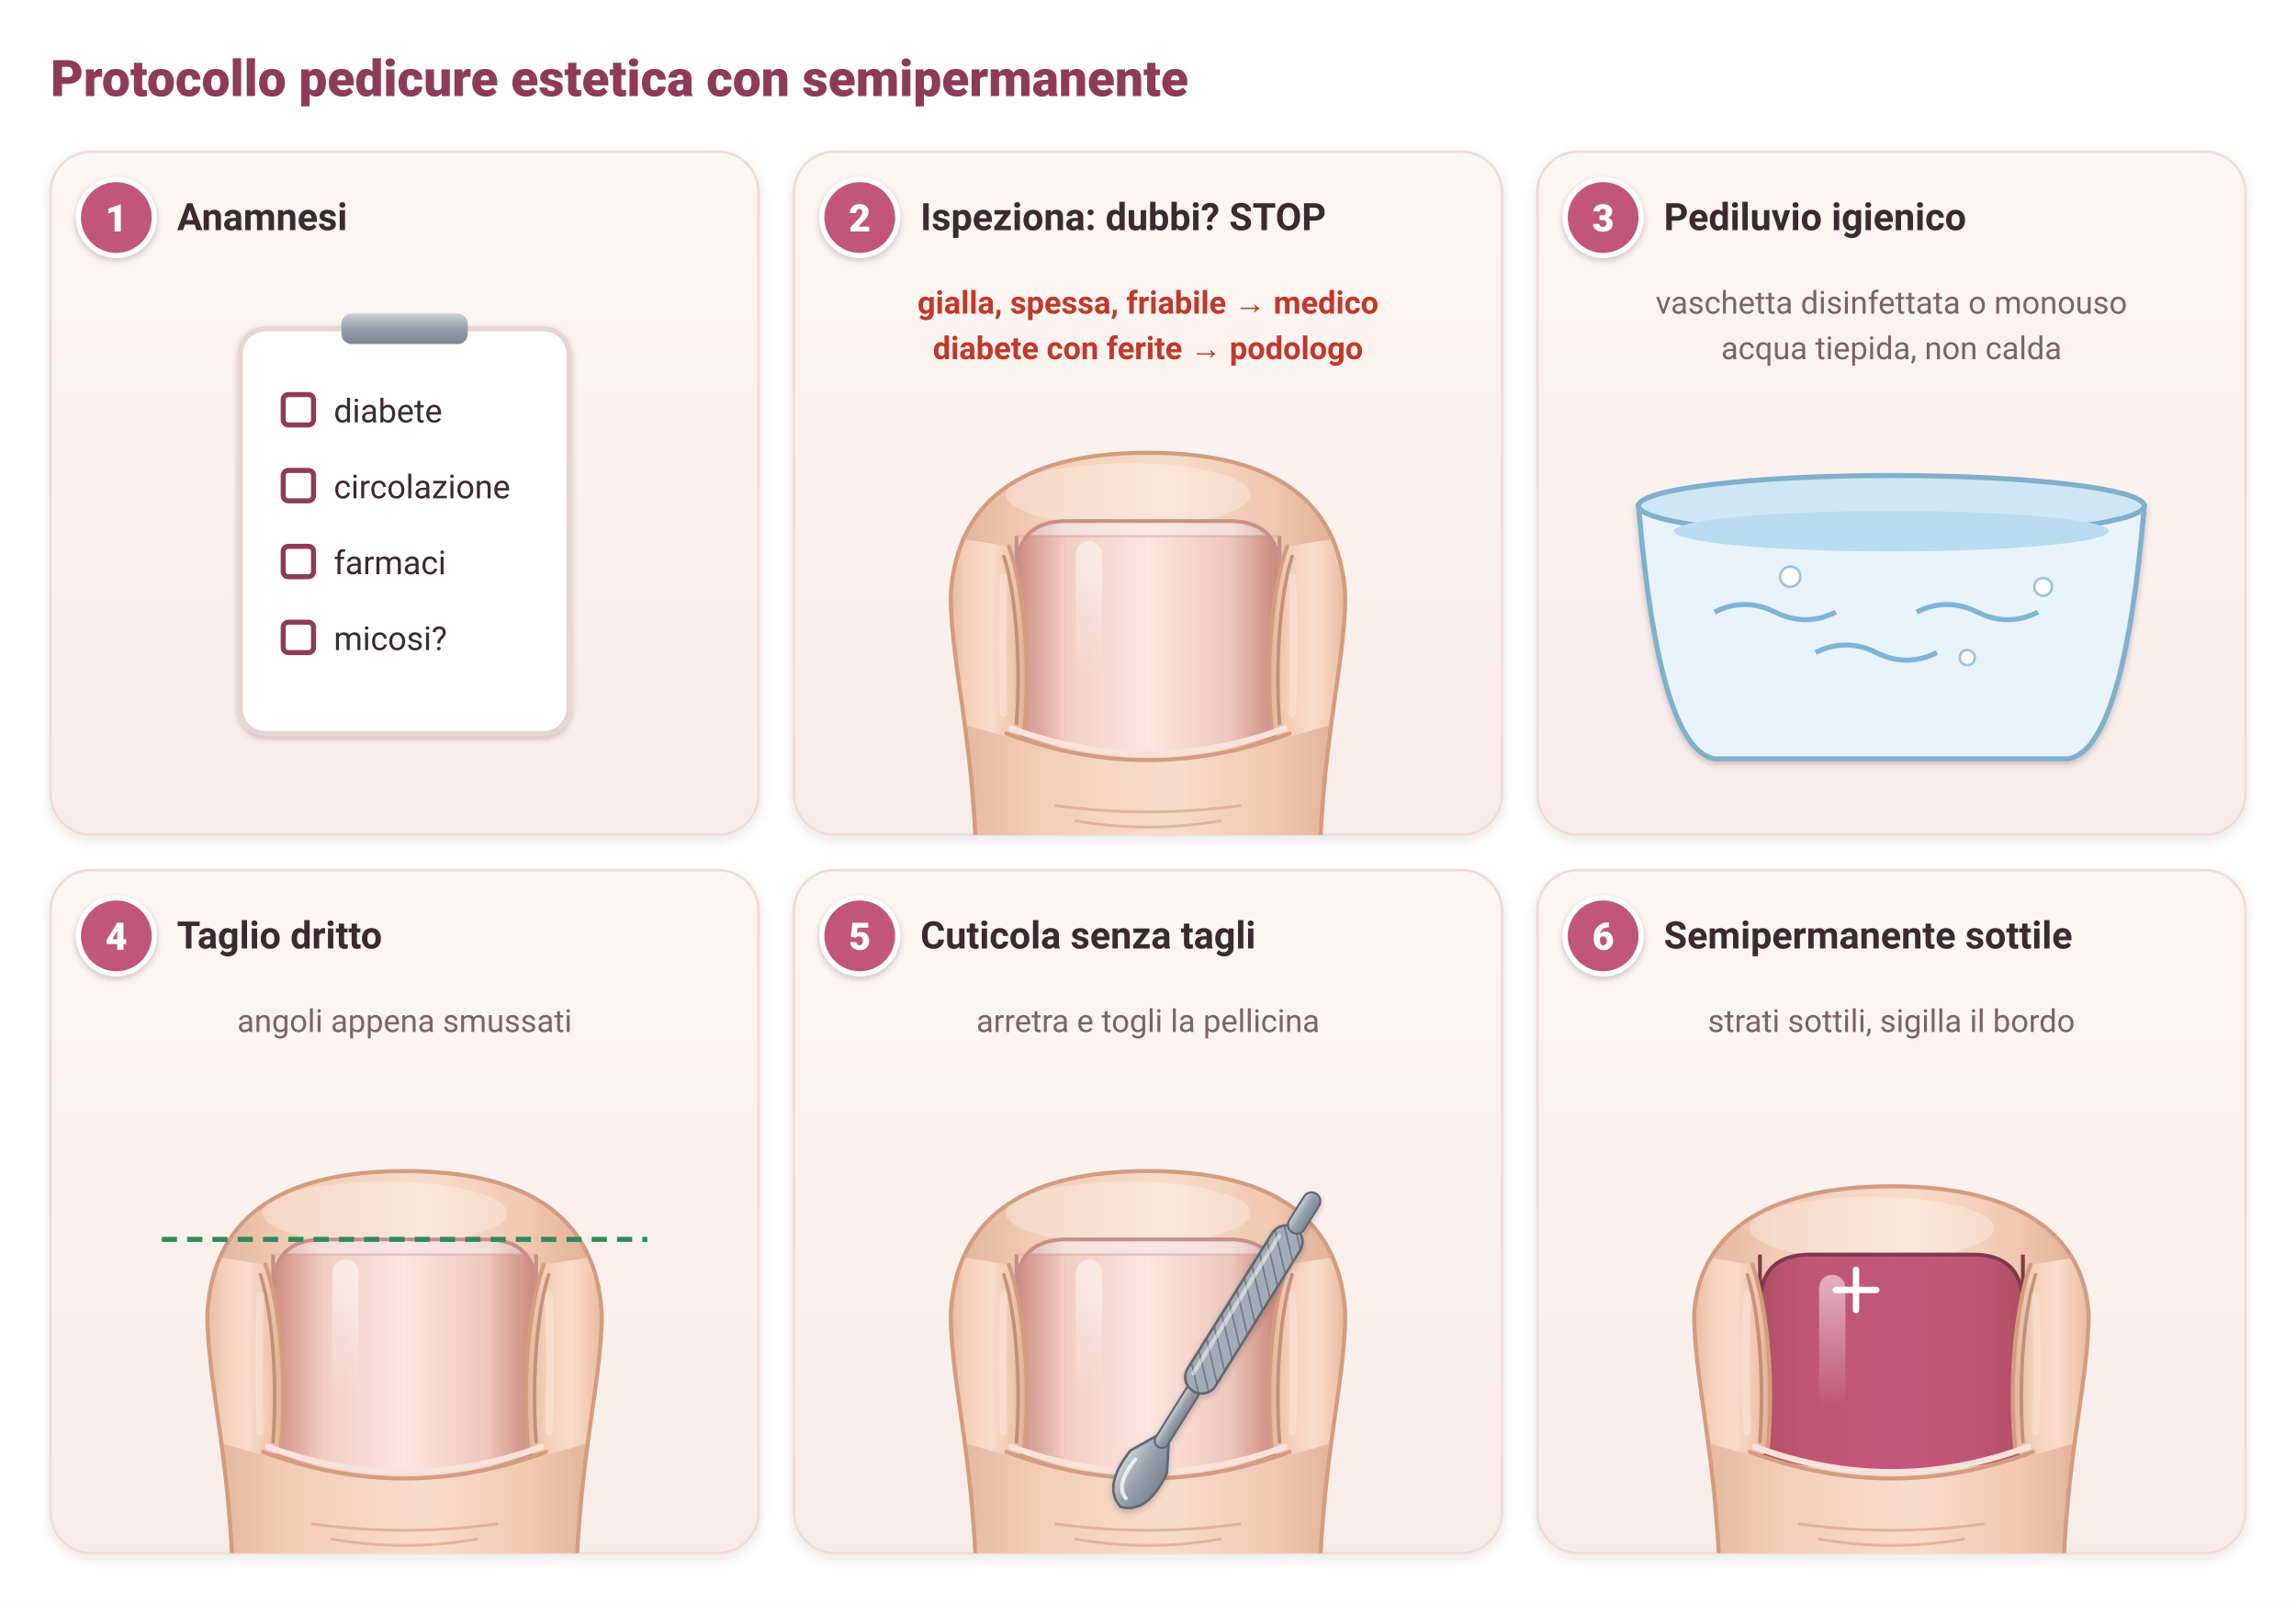
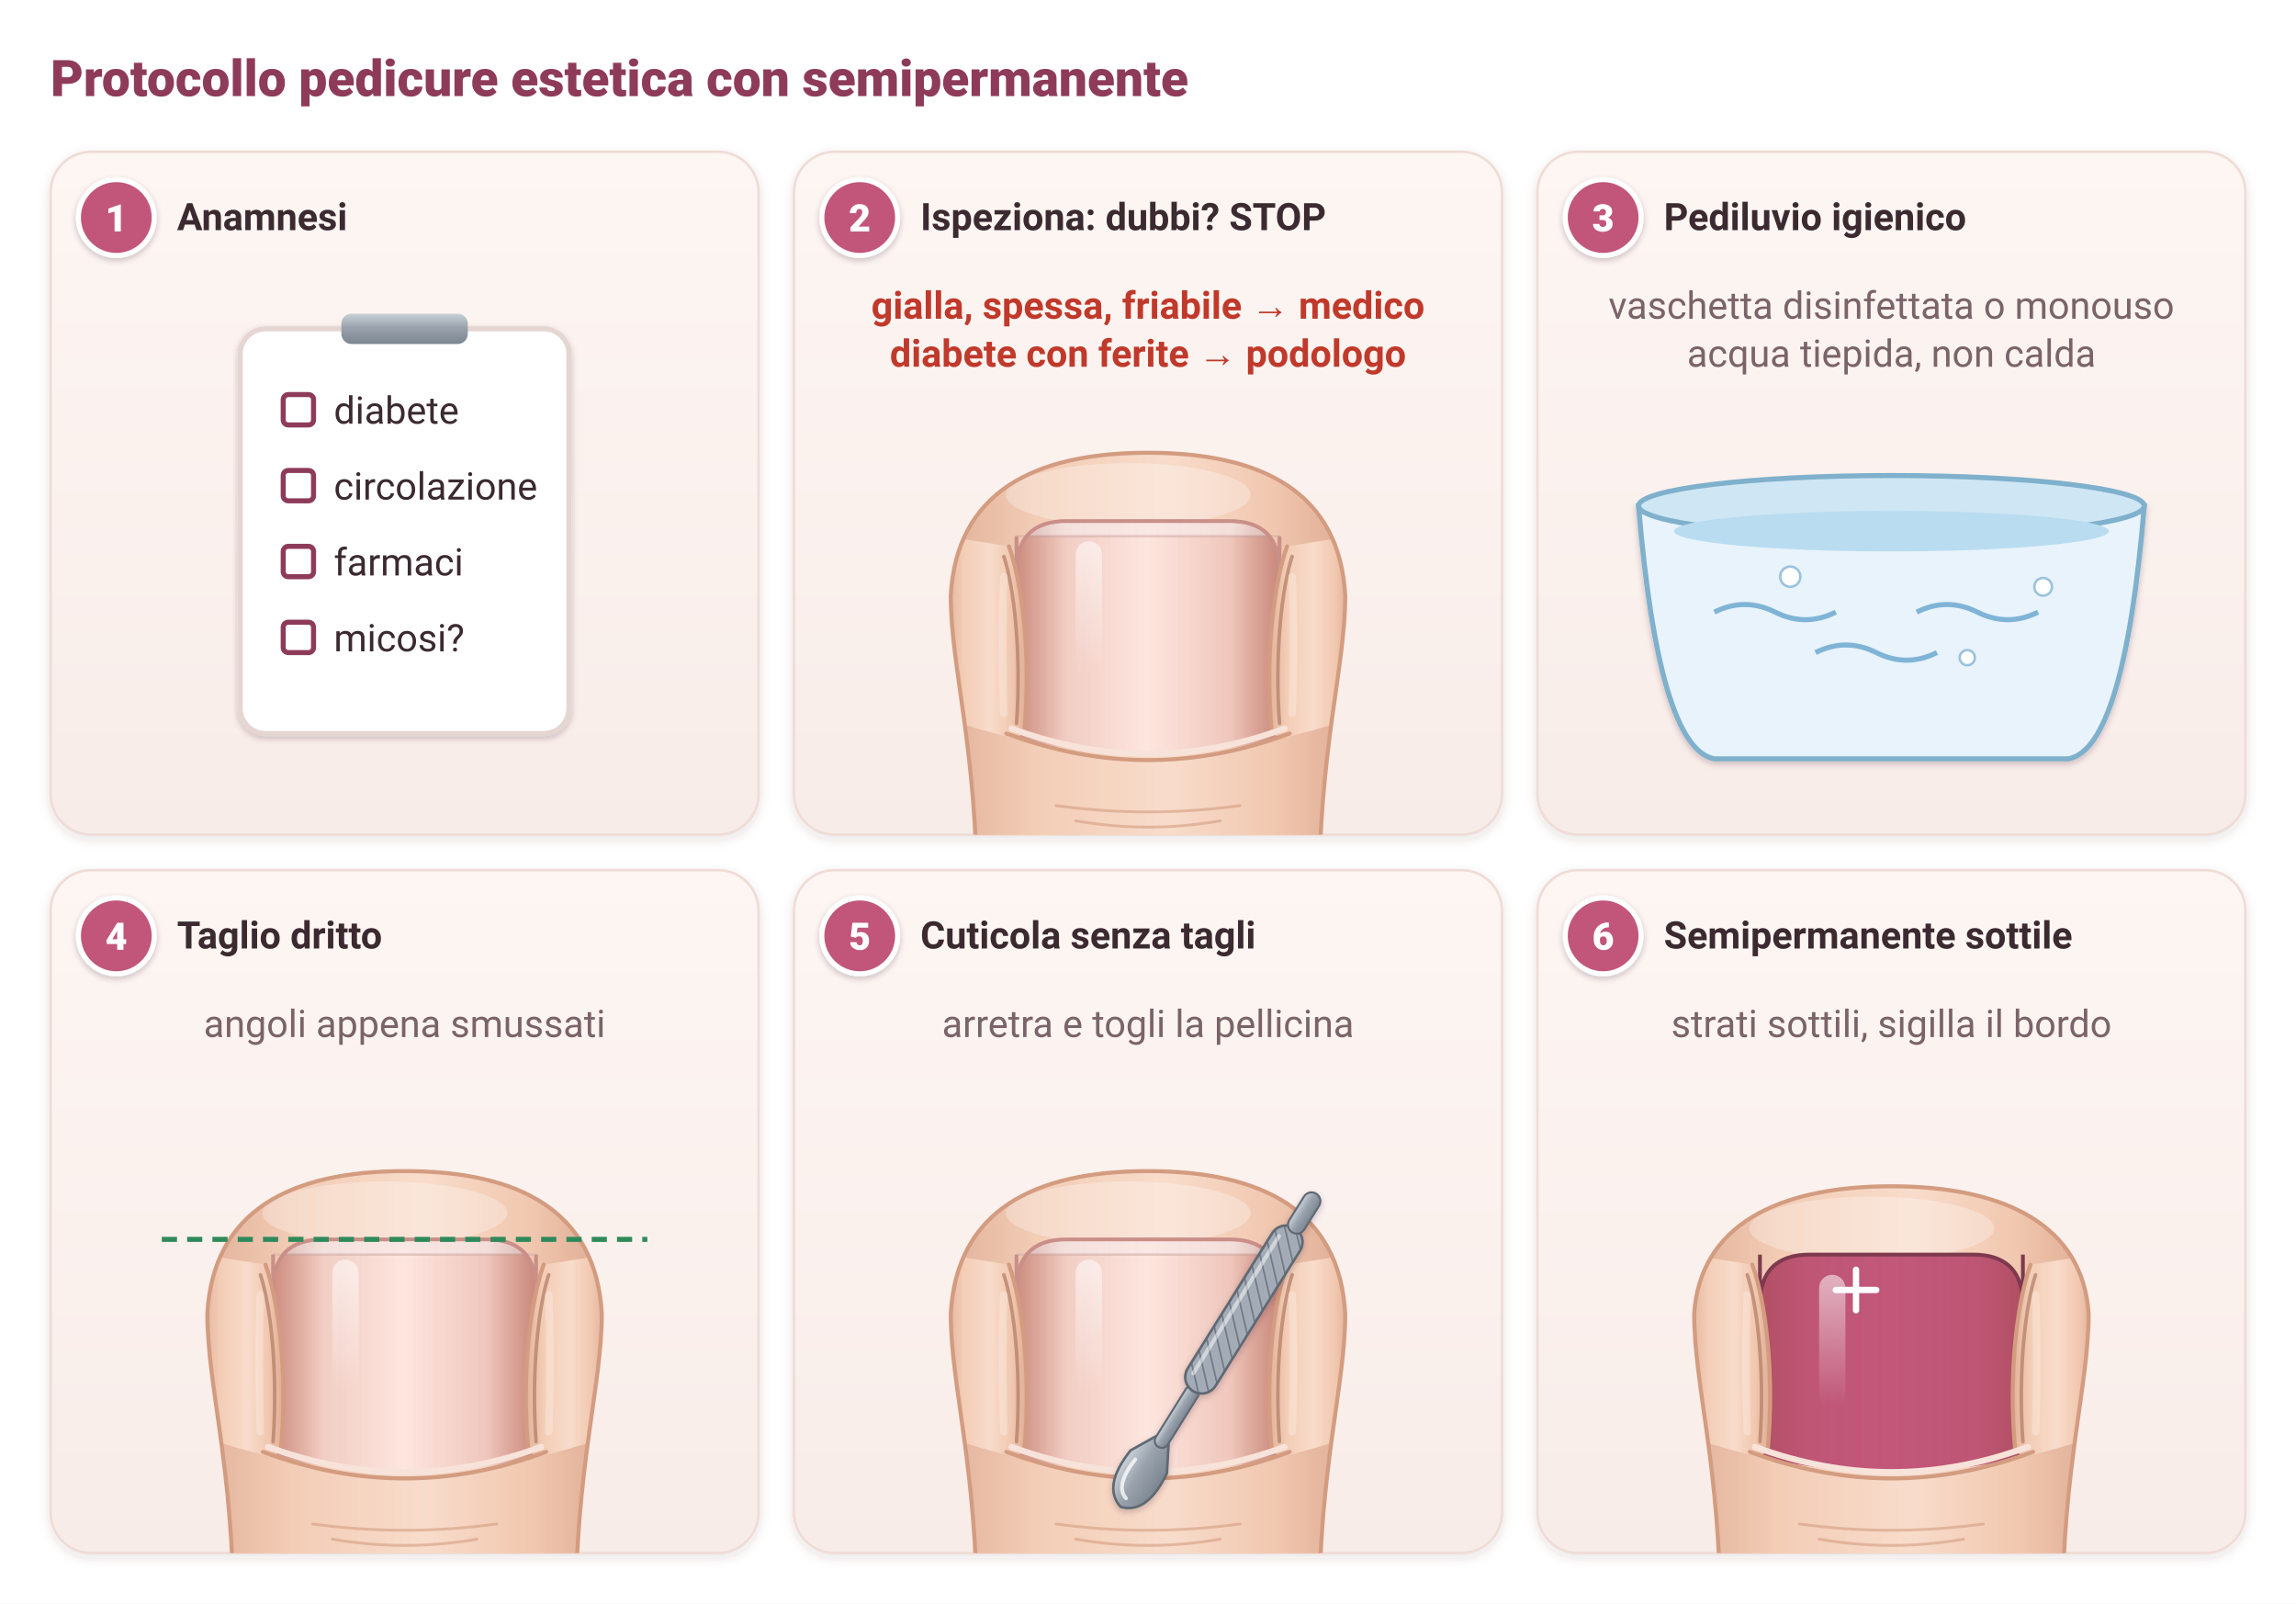
<svg xmlns="http://www.w3.org/2000/svg" viewBox="0 0 908 634" width="908" height="634" font-family="system-ui, -apple-system, 'Segoe UI', Roboto, Arial, sans-serif" role="img">
  <rect width="100%" height="100%" fill="#ffffff" />
  <defs>
    <linearGradient id="nxSkin" x1="0" y1="0" x2="1" y2="0">
      <stop offset="0" stop-color="#e2b29b" />
      <stop offset=".22" stop-color="#f3cdb6" />
      <stop offset=".55" stop-color="#f8dccb" />
      <stop offset=".82" stop-color="#f1c7af" />
      <stop offset="1" stop-color="#dfac94" />
    </linearGradient>
    <linearGradient id="nxMetal" x1="0" y1="0" x2="0" y2="1">
      <stop offset="0" stop-color="#c9d0d7" />
      <stop offset=".45" stop-color="#9aa3ad" />
      <stop offset="1" stop-color="#7c8691" />
    </linearGradient>
    <linearGradient id="nxPanel" x1="0" y1="0" x2="0" y2="1">
      <stop offset="0" stop-color="#fdf6f3" />
      <stop offset="1" stop-color="#f8ece8" />
    </linearGradient>
    <filter id="nxSh" x="-5%" y="-5%" width="110%" height="115%">
      <feDropShadow dx="0" dy="1.5" stdDeviation="2.2" flood-color="#5a2a3a" flood-opacity=".13" />
    </filter>
    <filter id="nxShS" x="-20%" y="-20%" width="140%" height="150%">
      <feDropShadow dx="0" dy="1" stdDeviation="1.2" flood-color="#3b2a30" flood-opacity=".25" />
    </filter>
  </defs>
  <defs>
    <marker id="ar" viewBox="0 0 10 10" refX="8" refY="5" markerWidth="7" markerHeight="7" orient="auto-start-reverse">
      <path d="M0,0 L10,5 L0,10 z" fill="#8e3b5a" />
    </marker>
    <marker id="arw" viewBox="0 0 10 10" refX="8" refY="5" markerWidth="7" markerHeight="7" orient="auto-start-reverse">
      <path d="M0,0 L10,5 L0,10 z" fill="#7a6369" />
    </marker>
  </defs>
  <text x="20.0" y="38.0" font-size="20" text-anchor="start" font-weight="800" fill="#8e3b5a">Protocollo pedicure estetica con semipermanente</text>
  <defs>
    <clipPath id="p232">
      <rect x="20" y="60" width="280" height="270" rx="16" />
    </clipPath>
  </defs>
  <rect x="20" y="60" width="280" height="270" rx="16" fill="url(#nxPanel)" stroke="#efdcd6" stroke-width="1" filter="url(#nxSh)" />
  <circle cx="46" cy="86" r="15" fill="#c2577a" stroke="#fff" stroke-width="2" filter="url(#nxShS)" />
  <text x="46.0" y="91.5" font-size="15" text-anchor="middle" font-weight="800" fill="#fff">1</text>
  <text x="70.0" y="91.0" font-size="15" text-anchor="start" font-weight="700" fill="#3b2a30">Anamnesi</text>
  <g clip-path="url(#p232)">
    <rect x="95" y="130" width="130" height="160" rx="10" fill="#fff" stroke="#e5d6d2" stroke-width="2" filter="url(#nxShS)" />
    <rect x="135" y="124" width="50" height="12" rx="4" fill="url(#nxMetal)" />
    <rect x="112" y="156" width="12" height="12" rx="2" fill="none" stroke="#8e3b5a" stroke-width="2" />
-     <text x="132.0" y="167.0" font-size="13" text-anchor="start" font-weight="400" fill="#3b2a30">diabete</text>
+     <text x="132.0" y="167.5" font-size="15" text-anchor="start" font-weight="400" fill="#3b2a30">diabete</text>
    <rect x="112" y="186" width="12" height="12" rx="2" fill="none" stroke="#8e3b5a" stroke-width="2" />
-     <text x="132.0" y="197.0" font-size="13" text-anchor="start" font-weight="400" fill="#3b2a30">circolazione</text>
+     <text x="132.0" y="197.5" font-size="15" text-anchor="start" font-weight="400" fill="#3b2a30">circolazione</text>
    <rect x="112" y="216" width="12" height="12" rx="2" fill="none" stroke="#8e3b5a" stroke-width="2" />
-     <text x="132.0" y="227.0" font-size="13" text-anchor="start" font-weight="400" fill="#3b2a30">farmaci</text>
+     <text x="132.0" y="227.5" font-size="15" text-anchor="start" font-weight="400" fill="#3b2a30">farmaci</text>
    <rect x="112" y="246" width="12" height="12" rx="2" fill="none" stroke="#8e3b5a" stroke-width="2" />
-     <text x="132.0" y="257.0" font-size="13" text-anchor="start" font-weight="400" fill="#3b2a30">micosi?</text>
+     <text x="132.0" y="257.5" font-size="15" text-anchor="start" font-weight="400" fill="#3b2a30">micosi?</text>
  </g>
  <defs>
    <clipPath id="p233">
      <rect x="314" y="60" width="280" height="270" rx="16" />
    </clipPath>
  </defs>
  <rect x="314" y="60" width="280" height="270" rx="16" fill="url(#nxPanel)" stroke="#efdcd6" stroke-width="1" filter="url(#nxSh)" />
  <circle cx="340" cy="86" r="15" fill="#c2577a" stroke="#fff" stroke-width="2" filter="url(#nxShS)" />
  <text x="340.0" y="91.5" font-size="15" text-anchor="middle" font-weight="800" fill="#fff">2</text>
  <text x="364.0" y="91.0" font-size="15" text-anchor="start" font-weight="700" fill="#3b2a30">Ispeziona: dubbi? STOP</text>
  <g clip-path="url(#p233)">
    <defs>
      <linearGradient id="tn234" x1="0" y1="0" x2="1" y2="0">
        <stop offset="0" stop-color="#eab0a4" />
        <stop offset="0.2" stop-color="#f7d5cc" />
        <stop offset="0.5" stop-color="#fde6df" />
        <stop offset="0.8" stop-color="#f6d0c6" />
        <stop offset="1" stop-color="#e6ab9f" />
      </linearGradient>
    </defs>
    <defs>
      <linearGradient id="ts235" x1="0" y1="0" x2="1" y2="0">
        <stop offset="0" stop-color="#8a3f2e" stop-opacity="0.3" />
        <stop offset="0.18" stop-color="#8a3f2e" stop-opacity="0.05" />
        <stop offset="0.5" stop-color="#8a3f2e" stop-opacity="0" />
        <stop offset="0.82" stop-color="#8a3f2e" stop-opacity="0.06" />
        <stop offset="1" stop-color="#8a3f2e" stop-opacity="0.32" />
      </linearGradient>
    </defs>
    <defs>
      <linearGradient id="th236" x1="0" y1="0" x2="0" y2="1">
        <stop offset="0" stop-color="#fff" stop-opacity="0.9" />
        <stop offset="0.6" stop-color="#fff" stop-opacity="0.35" />
        <stop offset="1" stop-color="#fff" stop-opacity="0" />
      </linearGradient>
    </defs>
    <defs>
      <clipPath id="toe237">
        <path d="M386.4,356.0 C386.4,296.0 376.0,264.0 376.0,235.4 C378.3,194.6 408.8,179.0 454.0,179.0 C499.2,179.0 529.7,194.6 532.0,235.4 C532.0,264.0 521.6,296.0 521.6,356.0 C481.0,366.0 427.0,366.0 386.4,356.0 Z" />
      </clipPath>
    </defs>
    <path d="M386.4,356.0 C386.4,296.0 376.0,264.0 376.0,235.4 C378.3,194.6 408.8,179.0 454.0,179.0 C499.2,179.0 529.7,194.6 532.0,235.4 C532.0,264.0 521.6,296.0 521.6,356.0 C481.0,366.0 427.0,366.0 386.4,356.0 Z" fill="url(#nxSkin)" />
    <ellipse cx="446.2" cy="195.6" rx="48.4" ry="12.5" fill="#fff" opacity=".28" clip-path="url(#toe237)" />
    <defs>
      <clipPath id="c238">
        <path d="M402.0,302.0 L506.0,302.0 L506.0,212.0 L506.0,225.8 Q506.0,206.0 486.2,206.0 L421.8,206.0 Q402.0,206.0 402.0,225.8 L402.0,212.0 Z" />
      </clipPath>
    </defs>
    <path d="M402.0,302.0 L506.0,302.0 L506.0,212.0 L506.0,225.8 Q506.0,206.0 486.2,206.0 L421.8,206.0 Q402.0,206.0 402.0,225.8 L402.0,212.0 Z" fill="url(#tn234)" />
    <rect x="398.0" y="196.0" width="112.0" height="16.0" fill="#fae8e5" clip-path="url(#c238)" />
    <line x1="402.0" y1="212.0" x2="506.0" y2="212.0" stroke="#d6b3ae" stroke-width="1" stroke-linecap="round" opacity=".6" />
    <rect x="402.0" y="202.0" width="104.0" height="102.0" fill="url(#ts235)" clip-path="url(#c238)" />
    <rect x="425.4" y="214.0" width="10.4" height="52.1" rx="5.2" fill="url(#th236)" opacity=".6" clip-path="url(#c238)" />
    <path d="M402.0,302.0 L506.0,302.0 L506.0,212.0 L506.0,225.8 Q506.0,206.0 486.2,206.0 L421.8,206.0 Q402.0,206.0 402.0,225.8 L402.0,212.0 Z" fill="none" stroke="#c98f88" stroke-width="1.5" />
    <path d="M405.0,290.0 C408.0,258.2 404.0,230.0 399.0,216.0 L374.0,212.0 L374.0,306.0 Z" fill="url(#nxSkin)" clip-path="url(#toe237)" />
    <path d="M405.0,290.0 C408.0,258.2 404.0,230.0 399.0,216.0" fill="none" stroke="#d39c80" stroke-width="1.6" stroke-linecap="round" stroke-linejoin="round" />
    <path d="M402.0,286.0 C404.0,258.2 401.0,232.0 397.0,220.0" fill="none" stroke="#b07a62" stroke-width="1.4" stroke-linecap="round" stroke-linejoin="round" opacity=".7" />
    <path d="M397.0,282.0 Q396.0,254.0 397.0,228.0" fill="none" stroke="#fff" stroke-width="3" stroke-linecap="round" stroke-linejoin="round" opacity=".25" />
    <path d="M503.0,290.0 C500.0,258.2 504.0,230.0 509.0,216.0 L534.0,212.0 L534.0,306.0 Z" fill="url(#nxSkin)" clip-path="url(#toe237)" />
    <path d="M503.0,290.0 C500.0,258.2 504.0,230.0 509.0,216.0" fill="none" stroke="#d39c80" stroke-width="1.6" stroke-linecap="round" stroke-linejoin="round" />
    <path d="M506.0,286.0 C504.0,258.2 507.0,232.0 511.0,220.0" fill="none" stroke="#b07a62" stroke-width="1.4" stroke-linecap="round" stroke-linejoin="round" opacity=".7" />
    <path d="M511.0,282.0 Q512.0,254.0 511.0,228.0" fill="none" stroke="#fff" stroke-width="3" stroke-linecap="round" stroke-linejoin="round" opacity=".25" />
    <path d="M374.0,284.0 Q454.0,312.0 534.0,284.0 L534.0,376.0 L374.0,376.0 Z" fill="url(#nxSkin)" clip-path="url(#toe237)" />
    <path d="M400.0,288.0 Q454.0,308.0 508.0,288.0" fill="none" stroke="#f7e3da" stroke-width="2.4" stroke-linecap="round" stroke-linejoin="round" />
    <path d="M398.0,290.0 Q454.0,311.0 510.0,290.0" fill="none" stroke="#d39c80" stroke-width="1.6" stroke-linecap="round" stroke-linejoin="round" />
    <path d="M417.6,318.5 Q454.0,323.5 490.4,318.5" fill="none" stroke="#d39c80" stroke-width="1.1" stroke-linecap="round" stroke-linejoin="round" opacity=".6" />
    <path d="M425.4,324.5 Q454.0,329.5 482.6,324.5" fill="none" stroke="#d39c80" stroke-width="1.1" stroke-linecap="round" stroke-linejoin="round" opacity=".6" />
    <path d="M386.4,356.0 C386.4,296.0 376.0,264.0 376.0,235.4 C378.3,194.6 408.8,179.0 454.0,179.0 C499.2,179.0 529.7,194.6 532.0,235.4 C532.0,264.0 521.6,296.0 521.6,356.0 C481.0,366.0 427.0,366.0 386.4,356.0 Z" fill="none" stroke="#d39c80" stroke-width="1.6" />
-     <text x="454.0" y="124.0" font-size="12.5" text-anchor="middle" font-weight="700" fill="#c0392b">gialla, spessa, friabile → medico</text>
-     <text x="454.0" y="142.0" font-size="12.5" text-anchor="middle" font-weight="700" fill="#c0392b">diabete con ferite → podologo</text>
+     <text x="454.0" y="126.0" font-size="15" text-anchor="middle" font-weight="700" fill="#c0392b">gialla, spessa, friabile → medico</text>
+     <text x="454.0" y="145.0" font-size="15" text-anchor="middle" font-weight="700" fill="#c0392b">diabete con ferite → podologo</text>
  </g>
  <defs>
    <clipPath id="p239">
      <rect x="608" y="60" width="280" height="270" rx="16" />
    </clipPath>
  </defs>
  <rect x="608" y="60" width="280" height="270" rx="16" fill="url(#nxPanel)" stroke="#efdcd6" stroke-width="1" filter="url(#nxSh)" />
  <circle cx="634" cy="86" r="15" fill="#c2577a" stroke="#fff" stroke-width="2" filter="url(#nxShS)" />
  <text x="634.0" y="91.5" font-size="15" text-anchor="middle" font-weight="800" fill="#fff">3</text>
  <text x="658.0" y="91.0" font-size="15" text-anchor="start" font-weight="700" fill="#3b2a30">Pediluvio igienico</text>
  <g clip-path="url(#p239)">
-     <text x="748.0" y="124.0" font-size="12.5" text-anchor="middle" font-weight="400" fill="#7a6369">vaschetta disinfettata o monouso</text>
-     <text x="748.0" y="142.0" font-size="12.5" text-anchor="middle" font-weight="400" fill="#7a6369">acqua tiepida, non calda</text>
+     <text x="748.0" y="126.0" font-size="15" text-anchor="middle" font-weight="400" fill="#7a6369">vaschetta disinfettata o monouso</text>
+     <text x="748.0" y="145.0" font-size="15" text-anchor="middle" font-weight="400" fill="#7a6369">acqua tiepida, non calda</text>
    <path d="M648,200 L848,200 Q840,296 818,300 L678,300 Q656,296 648,200 Z" fill="#e8f3fb" stroke="#7fb0cc" stroke-width="2" filter="url(#nxShS)" />
    <ellipse cx="748" cy="200" rx="100" ry="12" fill="#cfe6f4" stroke="#7fb0cc" stroke-width="2" />
    <ellipse cx="748" cy="210" rx="86" ry="8" fill="#b9dcf0" />
    <path d="M678,242 q12,-6 24,0 q12,6 24,0" stroke="#7fb4d6" stroke-width="2" fill="none" />
    <path d="M718,258 q12,-6 24,0 q12,6 24,0" stroke="#7fb4d6" stroke-width="2" fill="none" />
    <path d="M758,242 q12,-6 24,0 q12,6 24,0" stroke="#7fb4d6" stroke-width="2" fill="none" />
    <circle cx="708" cy="228" r="4.0" fill="#fff" stroke="#9cc3dc" />
    <circle cx="778" cy="260" r="3.0" fill="#fff" stroke="#9cc3dc" />
    <circle cx="808" cy="232" r="3.5" fill="#fff" stroke="#9cc3dc" />
  </g>
  <defs>
    <clipPath id="p240">
      <rect x="20" y="344" width="280" height="270" rx="16" />
    </clipPath>
  </defs>
  <rect x="20" y="344" width="280" height="270" rx="16" fill="url(#nxPanel)" stroke="#efdcd6" stroke-width="1" filter="url(#nxSh)" />
  <circle cx="46" cy="370" r="15" fill="#c2577a" stroke="#fff" stroke-width="2" filter="url(#nxShS)" />
  <text x="46.0" y="375.5" font-size="15" text-anchor="middle" font-weight="800" fill="#fff">4</text>
  <text x="70.0" y="375.0" font-size="15" text-anchor="start" font-weight="700" fill="#3b2a30">Taglio dritto</text>
  <g clip-path="url(#p240)">
    <defs>
      <linearGradient id="tn241" x1="0" y1="0" x2="1" y2="0">
        <stop offset="0" stop-color="#eab0a4" />
        <stop offset="0.2" stop-color="#f7d5cc" />
        <stop offset="0.5" stop-color="#fde6df" />
        <stop offset="0.8" stop-color="#f6d0c6" />
        <stop offset="1" stop-color="#e6ab9f" />
      </linearGradient>
    </defs>
    <defs>
      <linearGradient id="ts242" x1="0" y1="0" x2="1" y2="0">
        <stop offset="0" stop-color="#8a3f2e" stop-opacity="0.3" />
        <stop offset="0.18" stop-color="#8a3f2e" stop-opacity="0.05" />
        <stop offset="0.5" stop-color="#8a3f2e" stop-opacity="0" />
        <stop offset="0.82" stop-color="#8a3f2e" stop-opacity="0.06" />
        <stop offset="1" stop-color="#8a3f2e" stop-opacity="0.32" />
      </linearGradient>
    </defs>
    <defs>
      <linearGradient id="th243" x1="0" y1="0" x2="0" y2="1">
        <stop offset="0" stop-color="#fff" stop-opacity="0.9" />
        <stop offset="0.6" stop-color="#fff" stop-opacity="0.35" />
        <stop offset="1" stop-color="#fff" stop-opacity="0" />
      </linearGradient>
    </defs>
    <defs>
      <clipPath id="toe244">
        <path d="M92.4,640.0 C92.4,580.0 82.0,548.0 82.0,519.4 C84.3,478.6 114.8,463.0 160.0,463.0 C205.2,463.0 235.7,478.6 238.0,519.4 C238.0,548.0 227.6,580.0 227.6,640.0 C187.0,650.0 133.0,650.0 92.4,640.0 Z" />
      </clipPath>
    </defs>
    <path d="M92.4,640.0 C92.4,580.0 82.0,548.0 82.0,519.4 C84.3,478.6 114.8,463.0 160.0,463.0 C205.2,463.0 235.7,478.6 238.0,519.4 C238.0,548.0 227.6,580.0 227.6,640.0 C187.0,650.0 133.0,650.0 92.4,640.0 Z" fill="url(#nxSkin)" />
    <ellipse cx="152.2" cy="479.6" rx="48.4" ry="12.5" fill="#fff" opacity=".28" clip-path="url(#toe244)" />
    <defs>
      <clipPath id="c245">
        <path d="M108.0,586.0 L212.0,586.0 L212.0,496.0 L212.0,509.8 Q212.0,490.0 192.2,490.0 L127.8,490.0 Q108.0,490.0 108.0,509.8 L108.0,496.0 Z" />
      </clipPath>
    </defs>
    <path d="M108.0,586.0 L212.0,586.0 L212.0,496.0 L212.0,509.8 Q212.0,490.0 192.2,490.0 L127.8,490.0 Q108.0,490.0 108.0,509.8 L108.0,496.0 Z" fill="url(#tn241)" />
    <rect x="104.0" y="480.0" width="112.0" height="16.0" fill="#fae8e5" clip-path="url(#c245)" />
    <line x1="108.0" y1="496.0" x2="212.0" y2="496.0" stroke="#d6b3ae" stroke-width="1" stroke-linecap="round" opacity=".6" />
    <rect x="108.0" y="486.0" width="104.0" height="102.0" fill="url(#ts242)" clip-path="url(#c245)" />
    <rect x="131.4" y="498.0" width="10.4" height="52.1" rx="5.2" fill="url(#th243)" opacity=".6" clip-path="url(#c245)" />
    <path d="M108.0,586.0 L212.0,586.0 L212.0,496.0 L212.0,509.8 Q212.0,490.0 192.2,490.0 L127.8,490.0 Q108.0,490.0 108.0,509.8 L108.0,496.0 Z" fill="none" stroke="#c98f88" stroke-width="1.5" />
    <path d="M111.0,574.0 C114.0,542.2 110.0,514.0 105.0,500.0 L80.0,496.0 L80.0,590.0 Z" fill="url(#nxSkin)" clip-path="url(#toe244)" />
    <path d="M111.0,574.0 C114.0,542.2 110.0,514.0 105.0,500.0" fill="none" stroke="#d39c80" stroke-width="1.6" stroke-linecap="round" stroke-linejoin="round" />
    <path d="M108.0,570.0 C110.0,542.2 107.0,516.0 103.0,504.0" fill="none" stroke="#b07a62" stroke-width="1.4" stroke-linecap="round" stroke-linejoin="round" opacity=".7" />
    <path d="M103.0,566.0 Q102.0,538.0 103.0,512.0" fill="none" stroke="#fff" stroke-width="3" stroke-linecap="round" stroke-linejoin="round" opacity=".25" />
    <path d="M209.0,574.0 C206.0,542.2 210.0,514.0 215.0,500.0 L240.0,496.0 L240.0,590.0 Z" fill="url(#nxSkin)" clip-path="url(#toe244)" />
    <path d="M209.0,574.0 C206.0,542.2 210.0,514.0 215.0,500.0" fill="none" stroke="#d39c80" stroke-width="1.6" stroke-linecap="round" stroke-linejoin="round" />
    <path d="M212.0,570.0 C210.0,542.2 213.0,516.0 217.0,504.0" fill="none" stroke="#b07a62" stroke-width="1.4" stroke-linecap="round" stroke-linejoin="round" opacity=".7" />
    <path d="M217.0,566.0 Q218.0,538.0 217.0,512.0" fill="none" stroke="#fff" stroke-width="3" stroke-linecap="round" stroke-linejoin="round" opacity=".25" />
    <path d="M80.0,568.0 Q160.0,596.0 240.0,568.0 L240.0,660.0 L80.0,660.0 Z" fill="url(#nxSkin)" clip-path="url(#toe244)" />
    <path d="M106.0,572.0 Q160.0,592.0 214.0,572.0" fill="none" stroke="#f7e3da" stroke-width="2.4" stroke-linecap="round" stroke-linejoin="round" />
    <path d="M104.0,574.0 Q160.0,595.0 216.0,574.0" fill="none" stroke="#d39c80" stroke-width="1.6" stroke-linecap="round" stroke-linejoin="round" />
    <path d="M123.6,602.5 Q160.0,607.5 196.4,602.5" fill="none" stroke="#d39c80" stroke-width="1.1" stroke-linecap="round" stroke-linejoin="round" opacity=".6" />
    <path d="M131.4,608.5 Q160.0,613.5 188.6,608.5" fill="none" stroke="#d39c80" stroke-width="1.1" stroke-linecap="round" stroke-linejoin="round" opacity=".6" />
    <path d="M92.4,640.0 C92.4,580.0 82.0,548.0 82.0,519.4 C84.3,478.6 114.8,463.0 160.0,463.0 C205.2,463.0 235.7,478.6 238.0,519.4 C238.0,548.0 227.6,580.0 227.6,640.0 C187.0,650.0 133.0,650.0 92.4,640.0 Z" fill="none" stroke="#d39c80" stroke-width="1.6" />
    <line x1="64" y1="490" x2="256" y2="490" stroke="#2f8a5b" stroke-width="2" stroke-dasharray="6 4" />
-     <text x="160.0" y="408.0" font-size="12.5" text-anchor="middle" font-weight="400" fill="#7a6369">angoli appena smussati</text>
+     <text x="160.0" y="410.0" font-size="15" text-anchor="middle" font-weight="400" fill="#7a6369">angoli appena smussati</text>
  </g>
  <defs>
    <clipPath id="p246">
      <rect x="314" y="344" width="280" height="270" rx="16" />
    </clipPath>
  </defs>
  <rect x="314" y="344" width="280" height="270" rx="16" fill="url(#nxPanel)" stroke="#efdcd6" stroke-width="1" filter="url(#nxSh)" />
  <circle cx="340" cy="370" r="15" fill="#c2577a" stroke="#fff" stroke-width="2" filter="url(#nxShS)" />
  <text x="340.0" y="375.5" font-size="15" text-anchor="middle" font-weight="800" fill="#fff">5</text>
  <text x="364.0" y="375.0" font-size="15" text-anchor="start" font-weight="700" fill="#3b2a30">Cuticola senza tagli</text>
  <g clip-path="url(#p246)">
    <defs>
      <linearGradient id="tn247" x1="0" y1="0" x2="1" y2="0">
        <stop offset="0" stop-color="#eab0a4" />
        <stop offset="0.2" stop-color="#f7d5cc" />
        <stop offset="0.5" stop-color="#fde6df" />
        <stop offset="0.8" stop-color="#f6d0c6" />
        <stop offset="1" stop-color="#e6ab9f" />
      </linearGradient>
    </defs>
    <defs>
      <linearGradient id="ts248" x1="0" y1="0" x2="1" y2="0">
        <stop offset="0" stop-color="#8a3f2e" stop-opacity="0.3" />
        <stop offset="0.18" stop-color="#8a3f2e" stop-opacity="0.05" />
        <stop offset="0.5" stop-color="#8a3f2e" stop-opacity="0" />
        <stop offset="0.82" stop-color="#8a3f2e" stop-opacity="0.06" />
        <stop offset="1" stop-color="#8a3f2e" stop-opacity="0.32" />
      </linearGradient>
    </defs>
    <defs>
      <linearGradient id="th249" x1="0" y1="0" x2="0" y2="1">
        <stop offset="0" stop-color="#fff" stop-opacity="0.9" />
        <stop offset="0.6" stop-color="#fff" stop-opacity="0.35" />
        <stop offset="1" stop-color="#fff" stop-opacity="0" />
      </linearGradient>
    </defs>
    <defs>
      <clipPath id="toe250">
        <path d="M386.4,640.0 C386.4,580.0 376.0,548.0 376.0,519.4 C378.3,478.6 408.8,463.0 454.0,463.0 C499.2,463.0 529.7,478.6 532.0,519.4 C532.0,548.0 521.6,580.0 521.6,640.0 C481.0,650.0 427.0,650.0 386.4,640.0 Z" />
      </clipPath>
    </defs>
    <path d="M386.4,640.0 C386.4,580.0 376.0,548.0 376.0,519.4 C378.3,478.6 408.8,463.0 454.0,463.0 C499.2,463.0 529.7,478.6 532.0,519.4 C532.0,548.0 521.6,580.0 521.6,640.0 C481.0,650.0 427.0,650.0 386.4,640.0 Z" fill="url(#nxSkin)" />
    <ellipse cx="446.2" cy="479.6" rx="48.4" ry="12.5" fill="#fff" opacity=".28" clip-path="url(#toe250)" />
    <defs>
      <clipPath id="c251">
        <path d="M402.0,586.0 L506.0,586.0 L506.0,496.0 L506.0,509.8 Q506.0,490.0 486.2,490.0 L421.8,490.0 Q402.0,490.0 402.0,509.8 L402.0,496.0 Z" />
      </clipPath>
    </defs>
    <path d="M402.0,586.0 L506.0,586.0 L506.0,496.0 L506.0,509.8 Q506.0,490.0 486.2,490.0 L421.8,490.0 Q402.0,490.0 402.0,509.8 L402.0,496.0 Z" fill="url(#tn247)" />
    <rect x="398.0" y="480.0" width="112.0" height="16.0" fill="#fae8e5" clip-path="url(#c251)" />
    <line x1="402.0" y1="496.0" x2="506.0" y2="496.0" stroke="#d6b3ae" stroke-width="1" stroke-linecap="round" opacity=".6" />
    <rect x="402.0" y="486.0" width="104.0" height="102.0" fill="url(#ts248)" clip-path="url(#c251)" />
    <rect x="425.4" y="498.0" width="10.4" height="52.1" rx="5.2" fill="url(#th249)" opacity=".6" clip-path="url(#c251)" />
    <path d="M402.0,586.0 L506.0,586.0 L506.0,496.0 L506.0,509.8 Q506.0,490.0 486.2,490.0 L421.8,490.0 Q402.0,490.0 402.0,509.8 L402.0,496.0 Z" fill="none" stroke="#c98f88" stroke-width="1.5" />
    <path d="M405.0,574.0 C408.0,542.2 404.0,514.0 399.0,500.0 L374.0,496.0 L374.0,590.0 Z" fill="url(#nxSkin)" clip-path="url(#toe250)" />
    <path d="M405.0,574.0 C408.0,542.2 404.0,514.0 399.0,500.0" fill="none" stroke="#d39c80" stroke-width="1.6" stroke-linecap="round" stroke-linejoin="round" />
    <path d="M402.0,570.0 C404.0,542.2 401.0,516.0 397.0,504.0" fill="none" stroke="#b07a62" stroke-width="1.4" stroke-linecap="round" stroke-linejoin="round" opacity=".7" />
    <path d="M397.0,566.0 Q396.0,538.0 397.0,512.0" fill="none" stroke="#fff" stroke-width="3" stroke-linecap="round" stroke-linejoin="round" opacity=".25" />
    <path d="M503.0,574.0 C500.0,542.2 504.0,514.0 509.0,500.0 L534.0,496.0 L534.0,590.0 Z" fill="url(#nxSkin)" clip-path="url(#toe250)" />
    <path d="M503.0,574.0 C500.0,542.2 504.0,514.0 509.0,500.0" fill="none" stroke="#d39c80" stroke-width="1.6" stroke-linecap="round" stroke-linejoin="round" />
    <path d="M506.0,570.0 C504.0,542.2 507.0,516.0 511.0,504.0" fill="none" stroke="#b07a62" stroke-width="1.4" stroke-linecap="round" stroke-linejoin="round" opacity=".7" />
    <path d="M511.0,566.0 Q512.0,538.0 511.0,512.0" fill="none" stroke="#fff" stroke-width="3" stroke-linecap="round" stroke-linejoin="round" opacity=".25" />
    <path d="M374.0,568.0 Q454.0,596.0 534.0,568.0 L534.0,660.0 L374.0,660.0 Z" fill="url(#nxSkin)" clip-path="url(#toe250)" />
    <path d="M400.0,572.0 Q454.0,592.0 508.0,572.0" fill="none" stroke="#f7e3da" stroke-width="2.4" stroke-linecap="round" stroke-linejoin="round" />
    <path d="M398.0,574.0 Q454.0,595.0 510.0,574.0" fill="none" stroke="#d39c80" stroke-width="1.6" stroke-linecap="round" stroke-linejoin="round" />
    <path d="M417.6,602.5 Q454.0,607.5 490.4,602.5" fill="none" stroke="#d39c80" stroke-width="1.1" stroke-linecap="round" stroke-linejoin="round" opacity=".6" />
    <path d="M425.4,608.5 Q454.0,613.5 482.6,608.5" fill="none" stroke="#d39c80" stroke-width="1.1" stroke-linecap="round" stroke-linejoin="round" opacity=".6" />
    <path d="M386.4,640.0 C386.4,580.0 376.0,548.0 376.0,519.4 C378.3,478.6 408.8,463.0 454.0,463.0 C499.2,463.0 529.7,478.6 532.0,519.4 C532.0,548.0 521.6,580.0 521.6,640.0 C481.0,650.0 427.0,650.0 386.4,640.0 Z" fill="none" stroke="#d39c80" stroke-width="1.6" />
    <g filter="url(#nxShS)">
      <g transform="translate(458.0,572.0) rotate(-58.0)">
        <defs>
          <pattern id="kn252" width="4" height="4" patternUnits="userSpaceOnUse" patternTransform="rotate(45)">
            <rect width="4" height="4" fill="#a3acb6" />
            <line x1="0" y1="0" x2="0" y2="4" stroke="#717b86" stroke-width="1.3" />
          </pattern>
        </defs>
        <path d="M3,-3 L-7,-8.5 Q-25,-10.5 -28,0 Q-25,10.5 -7,8.5 L3,3 Z" fill="url(#nxMetal)" stroke="#5f6973" stroke-width="1" />
        <path d="M-9,-5 Q-22,-6.5 -24,0" stroke="#fff" stroke-width="1.5" fill="none" opacity=".75" stroke-linecap="round" />
        <rect x="0" y="-2.8" width="28" height="5.6" rx="2.8" fill="url(#nxMetal)" stroke="#5f6973" stroke-width=".8" />
        <rect x="26" y="-6.5" width="76.0" height="13" rx="6.5" fill="url(#kn252)" stroke="#5f6973" stroke-width="1" />
        <rect x="100.0" y="-3.5" width="18" height="7" rx="3.5" fill="url(#nxMetal)" stroke="#5f6973" stroke-width=".8" />
        <line x1="32" y1="-3.6" x2="96.0" y2="-3.6" stroke="#fff" stroke-width="1.6" opacity=".5" stroke-linecap="round" />
      </g>
    </g>
-     <text x="454.0" y="408.0" font-size="12.5" text-anchor="middle" font-weight="400" fill="#7a6369">arretra e togli la pellicina</text>
+     <text x="454.0" y="410.0" font-size="15" text-anchor="middle" font-weight="400" fill="#7a6369">arretra e togli la pellicina</text>
  </g>
  <defs>
    <clipPath id="p253">
      <rect x="608" y="344" width="280" height="270" rx="16" />
    </clipPath>
  </defs>
  <rect x="608" y="344" width="280" height="270" rx="16" fill="url(#nxPanel)" stroke="#efdcd6" stroke-width="1" filter="url(#nxSh)" />
  <circle cx="634" cy="370" r="15" fill="#c2577a" stroke="#fff" stroke-width="2" filter="url(#nxShS)" />
  <text x="634.0" y="375.5" font-size="15" text-anchor="middle" font-weight="800" fill="#fff">6</text>
  <text x="658.0" y="375.0" font-size="15" text-anchor="start" font-weight="700" fill="#3b2a30">Semipermanente sottile</text>
  <g clip-path="url(#p253)">
    <defs>
      <linearGradient id="tn254" x1="0" y1="0" x2="1" y2="0">
        <stop offset="0" stop-color="#eab0a4" />
        <stop offset="0.2" stop-color="#f7d5cc" />
        <stop offset="0.5" stop-color="#fde6df" />
        <stop offset="0.8" stop-color="#f6d0c6" />
        <stop offset="1" stop-color="#e6ab9f" />
      </linearGradient>
    </defs>
    <defs>
      <linearGradient id="ts255" x1="0" y1="0" x2="1" y2="0">
        <stop offset="0" stop-color="#8a3f2e" stop-opacity="0.3" />
        <stop offset="0.18" stop-color="#8a3f2e" stop-opacity="0.05" />
        <stop offset="0.5" stop-color="#8a3f2e" stop-opacity="0" />
        <stop offset="0.82" stop-color="#8a3f2e" stop-opacity="0.06" />
        <stop offset="1" stop-color="#8a3f2e" stop-opacity="0.32" />
      </linearGradient>
    </defs>
    <defs>
      <linearGradient id="th256" x1="0" y1="0" x2="0" y2="1">
        <stop offset="0" stop-color="#fff" stop-opacity="0.9" />
        <stop offset="0.6" stop-color="#fff" stop-opacity="0.35" />
        <stop offset="1" stop-color="#fff" stop-opacity="0" />
      </linearGradient>
    </defs>
    <defs>
      <clipPath id="toe257">
        <path d="M680.4,640.0 C680.4,580.0 670.0,548.0 670.0,519.4 C672.3,484.6 702.8,469.0 748.0,469.0 C793.2,469.0 823.7,484.6 826.0,519.4 C826.0,548.0 815.6,580.0 815.6,640.0 C775.0,650.0 721.0,650.0 680.4,640.0 Z" />
      </clipPath>
    </defs>
    <path d="M680.4,640.0 C680.4,580.0 670.0,548.0 670.0,519.4 C672.3,484.6 702.8,469.0 748.0,469.0 C793.2,469.0 823.7,484.6 826.0,519.4 C826.0,548.0 815.6,580.0 815.6,640.0 C775.0,650.0 721.0,650.0 680.4,640.0 Z" fill="url(#nxSkin)" />
    <ellipse cx="740.2" cy="485.6" rx="48.4" ry="12.5" fill="#fff" opacity=".28" clip-path="url(#toe257)" />
    <defs>
      <clipPath id="c258">
        <path d="M696.0,586.0 L800.0,586.0 L800.0,496.0 L800.0,515.8 Q800.0,496.0 780.2,496.0 L715.8,496.0 Q696.0,496.0 696.0,515.8 L696.0,496.0 Z" />
      </clipPath>
    </defs>
    <path d="M696.0,586.0 L800.0,586.0 L800.0,496.0 L800.0,515.8 Q800.0,496.0 780.2,496.0 L715.8,496.0 Q696.0,496.0 696.0,515.8 L696.0,496.0 Z" fill="#c2577a" />
    <rect x="696.0" y="492.0" width="104.0" height="96.0" fill="url(#ts255)" clip-path="url(#c258)" />
    <rect x="719.4" y="504.0" width="10.4" height="52.1" rx="5.2" fill="url(#th256)" opacity=".6" clip-path="url(#c258)" />
    <path d="M696.0,586.0 L800.0,586.0 L800.0,496.0 L800.0,515.8 Q800.0,496.0 780.2,496.0 L715.8,496.0 Q696.0,496.0 696.0,515.8 L696.0,496.0 Z" fill="none" stroke="#7e394f" stroke-width="1.5" />
    <path d="M699.0,574.0 C702.0,542.2 698.0,514.0 693.0,500.0 L668.0,496.0 L668.0,590.0 Z" fill="url(#nxSkin)" clip-path="url(#toe257)" />
    <path d="M699.0,574.0 C702.0,542.2 698.0,514.0 693.0,500.0" fill="none" stroke="#d39c80" stroke-width="1.6" stroke-linecap="round" stroke-linejoin="round" />
    <path d="M696.0,570.0 C698.0,542.2 695.0,516.0 691.0,504.0" fill="none" stroke="#b07a62" stroke-width="1.4" stroke-linecap="round" stroke-linejoin="round" opacity=".7" />
    <path d="M691.0,566.0 Q690.0,538.0 691.0,512.0" fill="none" stroke="#fff" stroke-width="3" stroke-linecap="round" stroke-linejoin="round" opacity=".25" />
    <path d="M797.0,574.0 C794.0,542.2 798.0,514.0 803.0,500.0 L828.0,496.0 L828.0,590.0 Z" fill="url(#nxSkin)" clip-path="url(#toe257)" />
    <path d="M797.0,574.0 C794.0,542.2 798.0,514.0 803.0,500.0" fill="none" stroke="#d39c80" stroke-width="1.6" stroke-linecap="round" stroke-linejoin="round" />
    <path d="M800.0,570.0 C798.0,542.2 801.0,516.0 805.0,504.0" fill="none" stroke="#b07a62" stroke-width="1.4" stroke-linecap="round" stroke-linejoin="round" opacity=".7" />
    <path d="M805.0,566.0 Q806.0,538.0 805.0,512.0" fill="none" stroke="#fff" stroke-width="3" stroke-linecap="round" stroke-linejoin="round" opacity=".25" />
    <path d="M668.0,568.0 Q748.0,596.0 828.0,568.0 L828.0,660.0 L668.0,660.0 Z" fill="url(#nxSkin)" clip-path="url(#toe257)" />
    <path d="M694.0,572.0 Q748.0,592.0 802.0,572.0" fill="none" stroke="#f7e3da" stroke-width="2.4" stroke-linecap="round" stroke-linejoin="round" />
    <path d="M692.0,574.0 Q748.0,595.0 804.0,574.0" fill="none" stroke="#d39c80" stroke-width="1.6" stroke-linecap="round" stroke-linejoin="round" />
    <path d="M711.6,602.5 Q748.0,607.5 784.4,602.5" fill="none" stroke="#d39c80" stroke-width="1.1" stroke-linecap="round" stroke-linejoin="round" opacity=".6" />
    <path d="M719.4,608.5 Q748.0,613.5 776.6,608.5" fill="none" stroke="#d39c80" stroke-width="1.1" stroke-linecap="round" stroke-linejoin="round" opacity=".6" />
    <path d="M680.4,640.0 C680.4,580.0 670.0,548.0 670.0,519.4 C672.3,484.6 702.8,469.0 748.0,469.0 C793.2,469.0 823.7,484.6 826.0,519.4 C826.0,548.0 815.6,580.0 815.6,640.0 C775.0,650.0 721.0,650.0 680.4,640.0 Z" fill="none" stroke="#d39c80" stroke-width="1.6" />
    <path d="M726.0,510.0 L742.0,510.0 M734.0,502.0 L734.0,518.0" stroke="#fff" stroke-width="2.5" stroke-linecap="round" />
-     <text x="748.0" y="408.0" font-size="12.5" text-anchor="middle" font-weight="400" fill="#7a6369">strati sottili, sigilla il bordo</text>
+     <text x="748.0" y="410.0" font-size="15" text-anchor="middle" font-weight="400" fill="#7a6369">strati sottili, sigilla il bordo</text>
  </g>
</svg>
